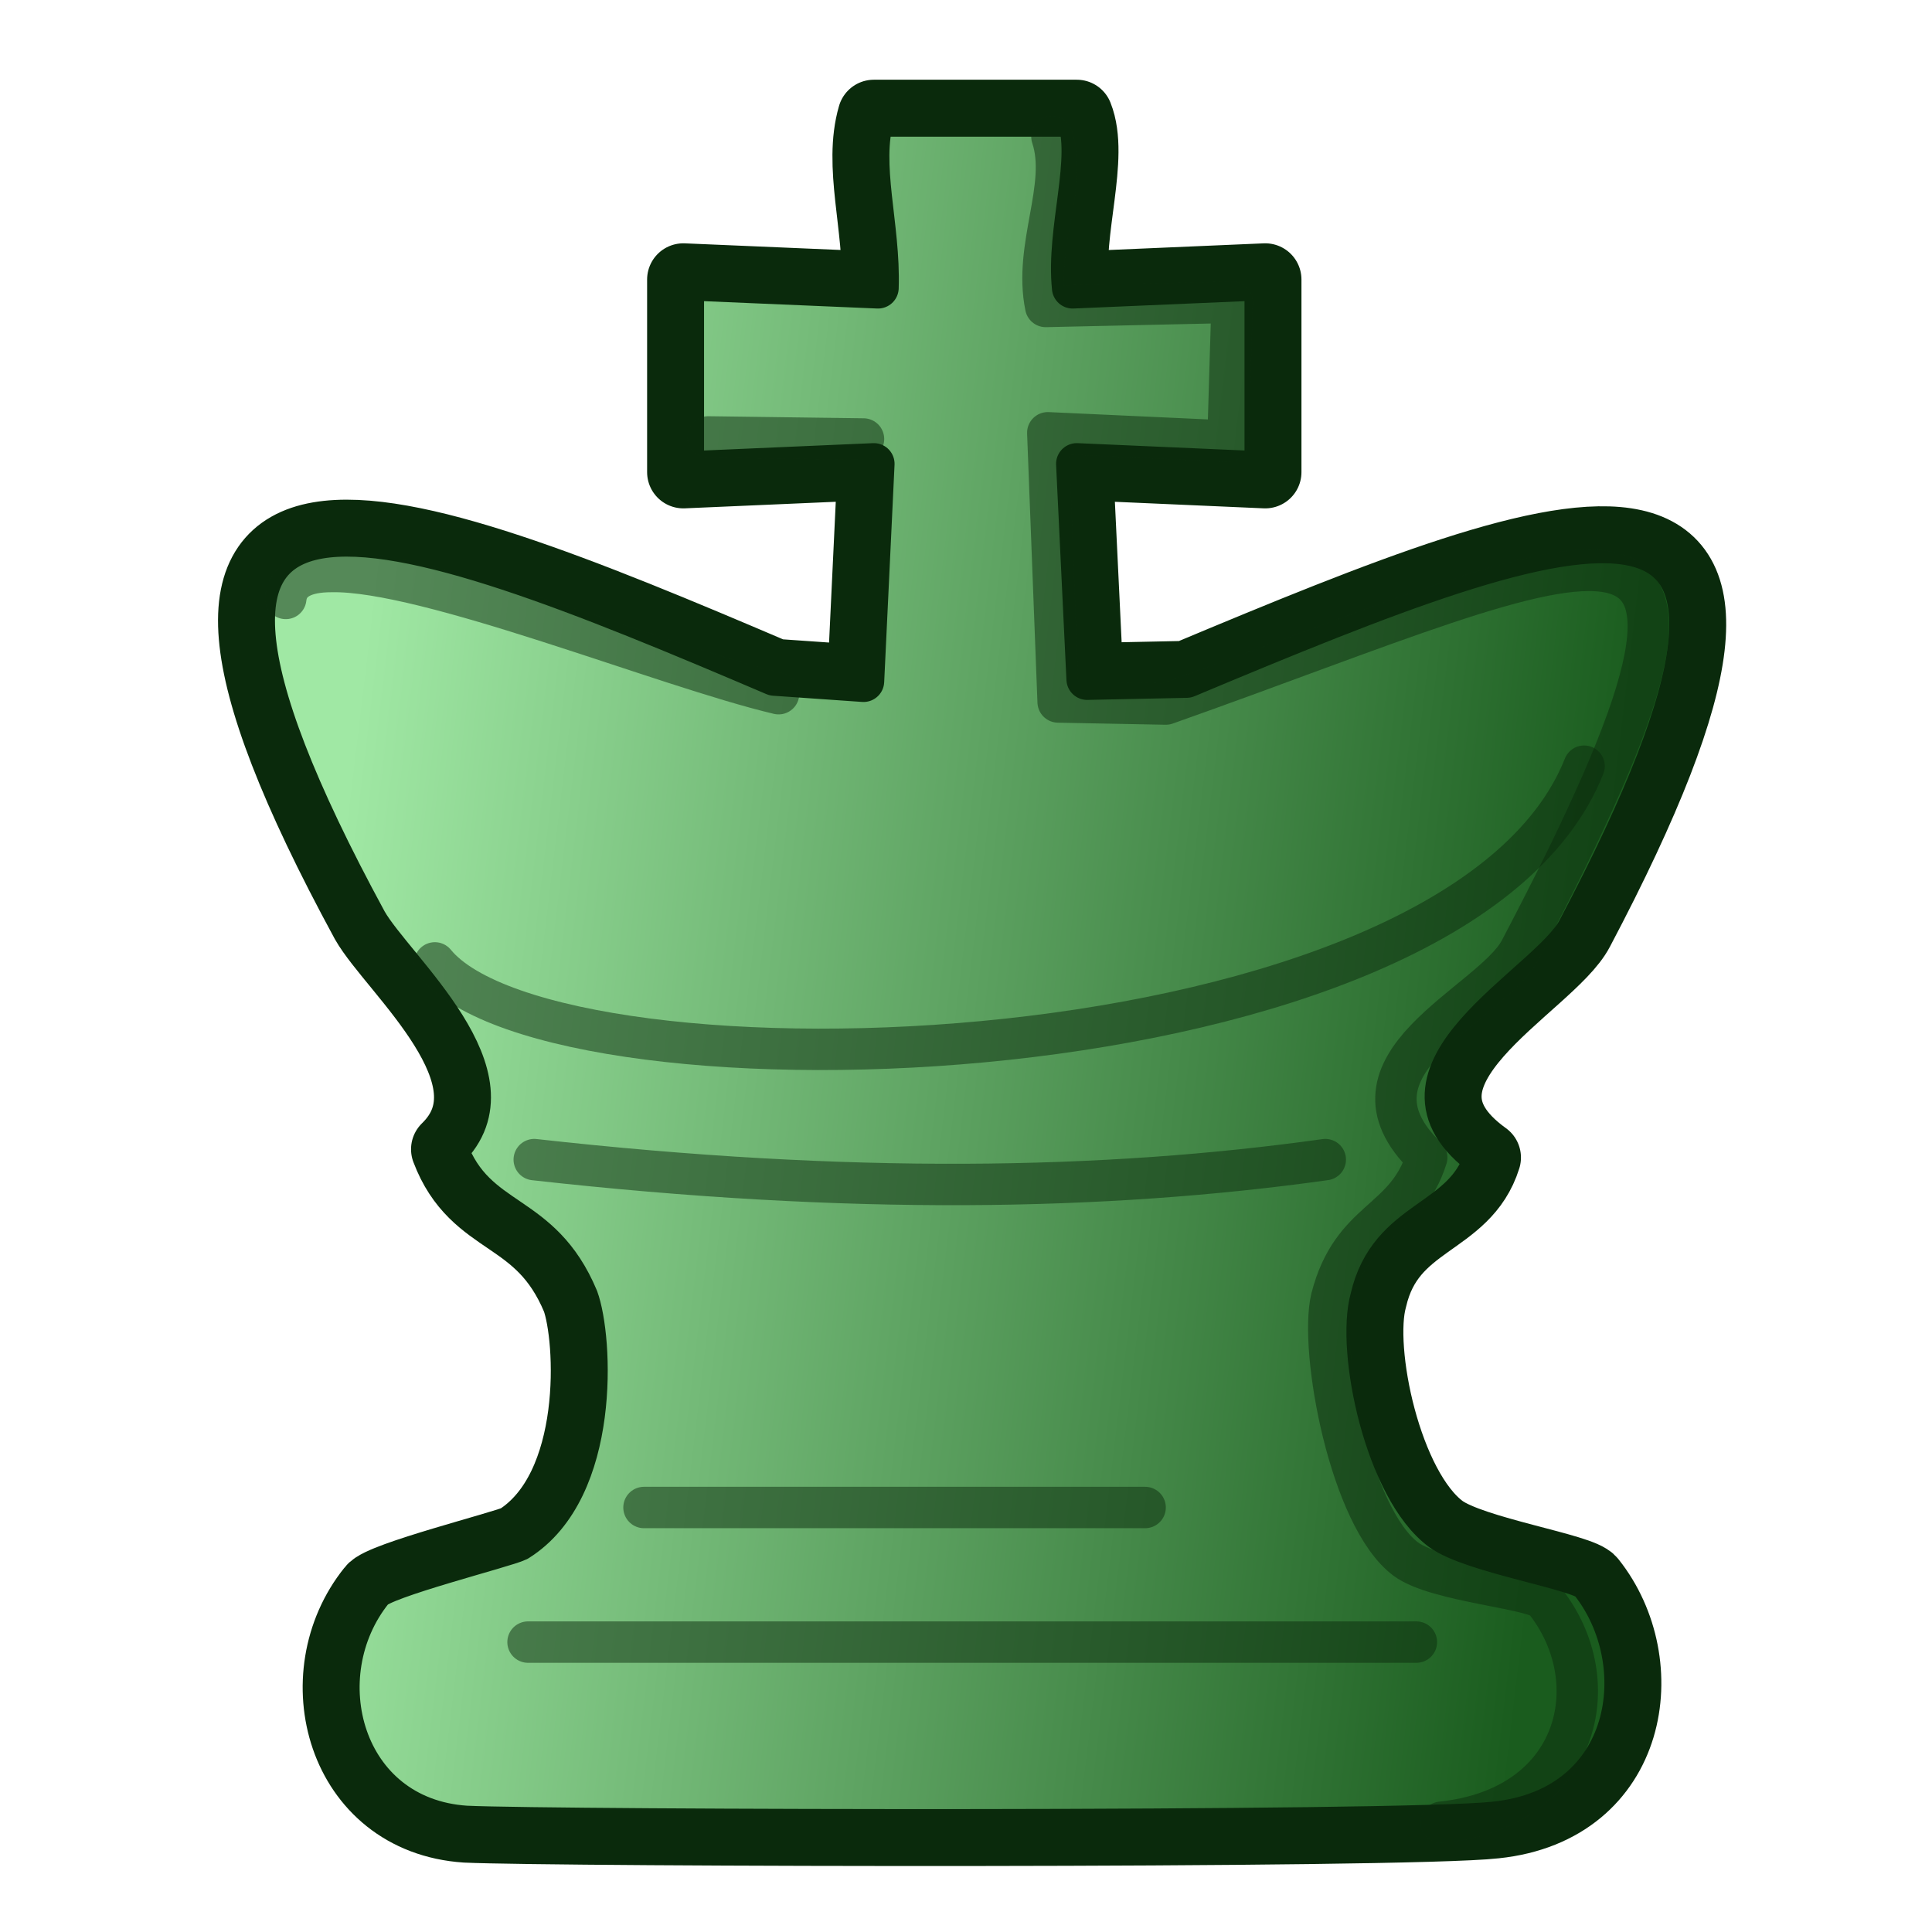
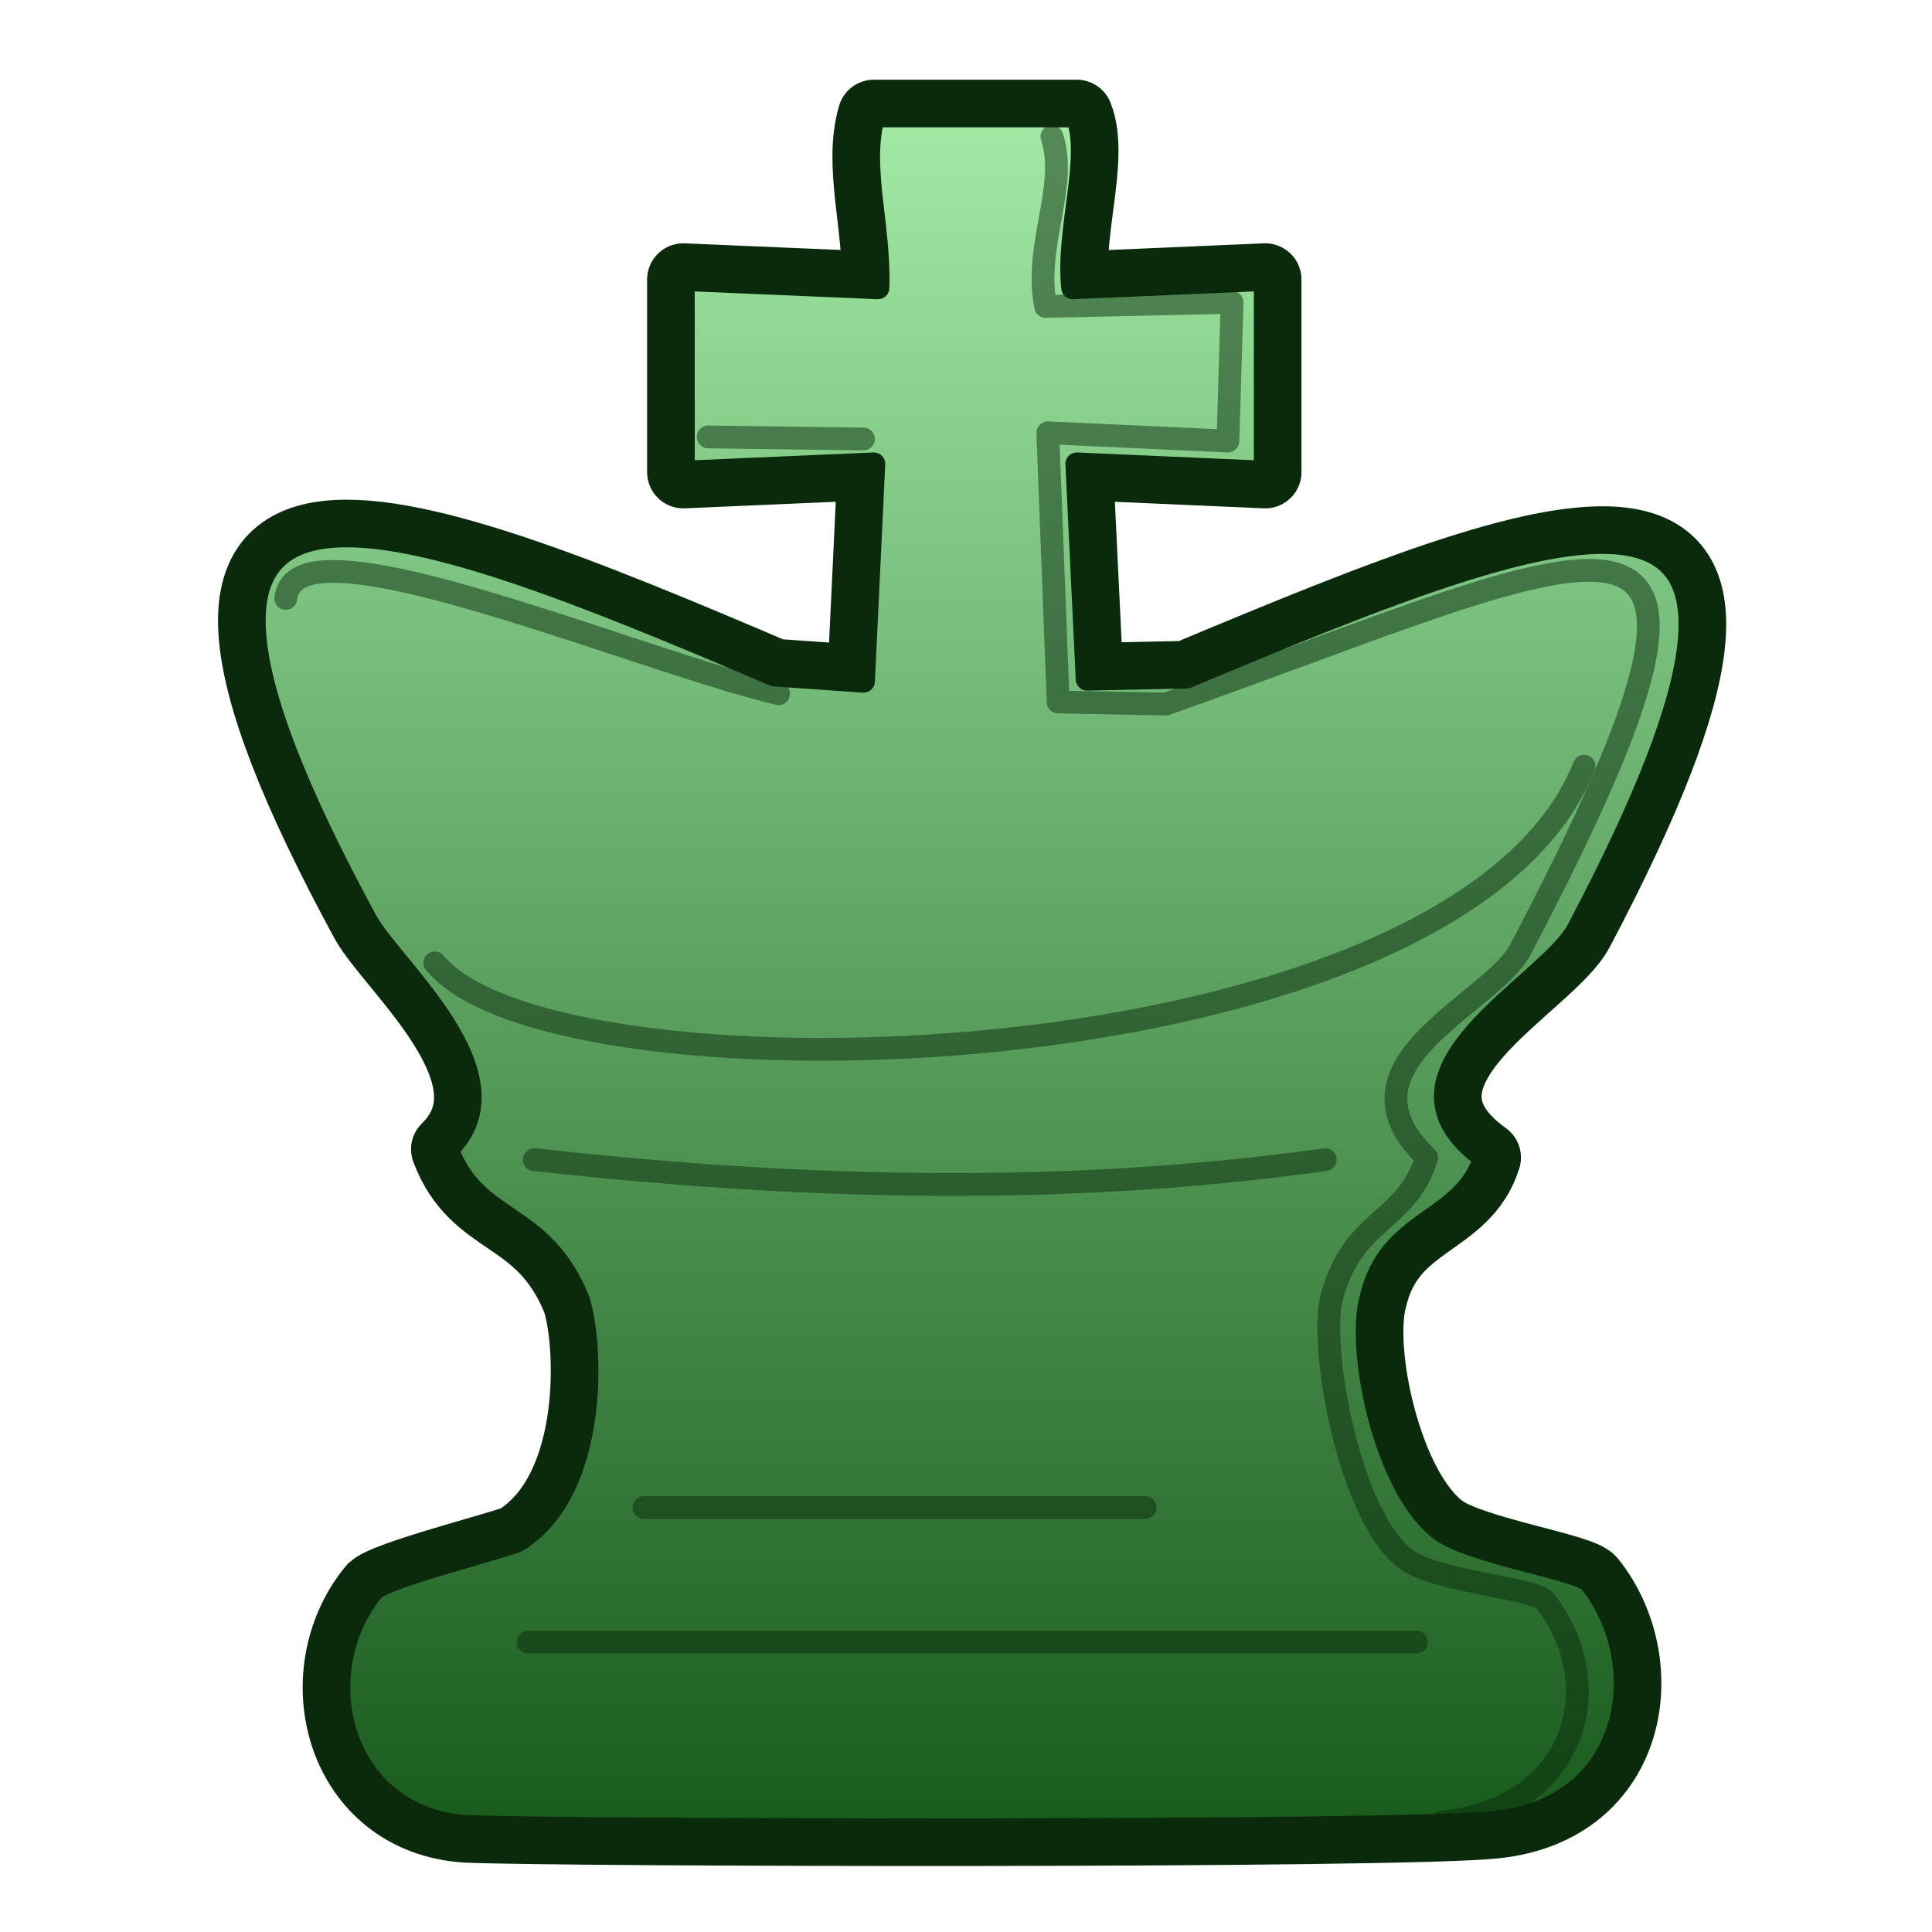
<svg xmlns="http://www.w3.org/2000/svg" xmlns:xlink="http://www.w3.org/1999/xlink" id="king" viewBox="0 0 933 933">
-   <style id="style-base">.base{fill-opacity:1;fill-rule:evenodd;stroke-miterlimit:4;stroke-dasharray:none;stroke-linecap:round;stroke-linejoin:round;stroke-opacity:1}.stroke-medium{stroke-width:20}.stroke-color{stroke:#0a2a0c}</style>
+   <style id="style-base">.base{fill-opacity:1;fill-rule:evenodd;stroke-miterlimit:4;stroke-dasharray:none;stroke-linecap:round;stroke-linejoin:round;stroke-opacity:1}.stroke-medium{stroke-width:11}.stroke-color{stroke:#0a2a0c}</style>
  <defs id="defs787">
-     <linearGradient xlink:href="#fillGradient" id="main-gradient" x1="660.5" x2="757.7" y1="90.4" y2="103.7" gradientTransform="matrix(6.24848 0 0 7.12397 -3963 -235)" gradientUnits="userSpaceOnUse" />
+     <linearGradient xlink:href="#fillGradient" id="main-gradient" x1="0" y1="1" x2="0" y2="0" gradientUnits="objectBoundingBox" />
    <linearGradient id="fillGradient">
-       <stop id="stop0" offset="0" stop-color="#a0e8a4" stop-opacity="1" />
-       <stop id="stop1" offset="1" stop-color="#1a5c1e" stop-opacity="1" />
+       <stop id="stop0" offset="0" stop-color="#1a5c1e" stop-opacity="1" />
+       <stop id="stop1" offset="1" stop-color="#a0e8a4" stop-opacity="1" />
    </linearGradient>
  </defs>
  <path id="boundary" fill="none" stroke-width="35" d="M422 56c-7 24 3 53 2 83l-94-4v93l92-4-5 105-43-3C189 247 38 189 177 445c13 23 75 75 39 110 14 37 45 29 63 72 7 19 11 92-29 117-6 3-66 18-70 24-33 41-15 110 45 114 42 2 453 3 497-2 67-7 77-77 46-116-4-6-57-14-72-25-27-20-41-87-34-112 9-39 45-36 55-68-57-41 31-83 45-110 133-252 2-202-189-122l-48 1-5-104 91 4v-93l-93 4c-3-28 10-63 2-83z" class="base stroke-color" />
  <path id="main" fill="url(#main-gradient)" d="M422 56c-7 24 3 53 2 83l-94-4v93l92-4-5 105-43-3C189 247 38 189 177 445c13 23 75 75 39 110 14 37 45 29 63 72 7 19 11 92-29 117-6 3-66 18-70 24-33 41-15 110 45 114 42 2 453 3 497-2 67-7 77-77 46-116-4-6-57-14-72-25-27-20-41-87-34-112 9-39 45-36 55-68-57-41 31-83 45-110 133-252 2-202-189-122l-48 1-5-104 91 4v-93l-93 4c-3-28 10-63 2-83z" class="base stroke-color stroke-medium" />
  <path id="deco-side" fill="none" d="M696 880c67-7 81-68 50-107-4-6-52-9-67-20-27-20-42-101-36-126 10-39 36-36 46-68-47-45 31-74 45-100 133-253 41-194-171-119l-52-1-5-130 87 4 2-67-90 2c-6-29 11-58 3-82m-91 146-75-1" class="base stroke-color stroke-medium" opacity=".5" />
  <path id="deco-lines" fill="none" d="M258 560c152 17 275 15 382 0M311 728h242zm-56 65h429z" class="base stroke-color stroke-medium" opacity=".5" />
  <path id="deco-top" fill="none" d="M376 335c-55-13-170-60-216-59-13 0-21 4-22 13m72 176c58 71 494 59 555-95" class="base stroke-color stroke-medium" opacity=".5" />
</svg>
